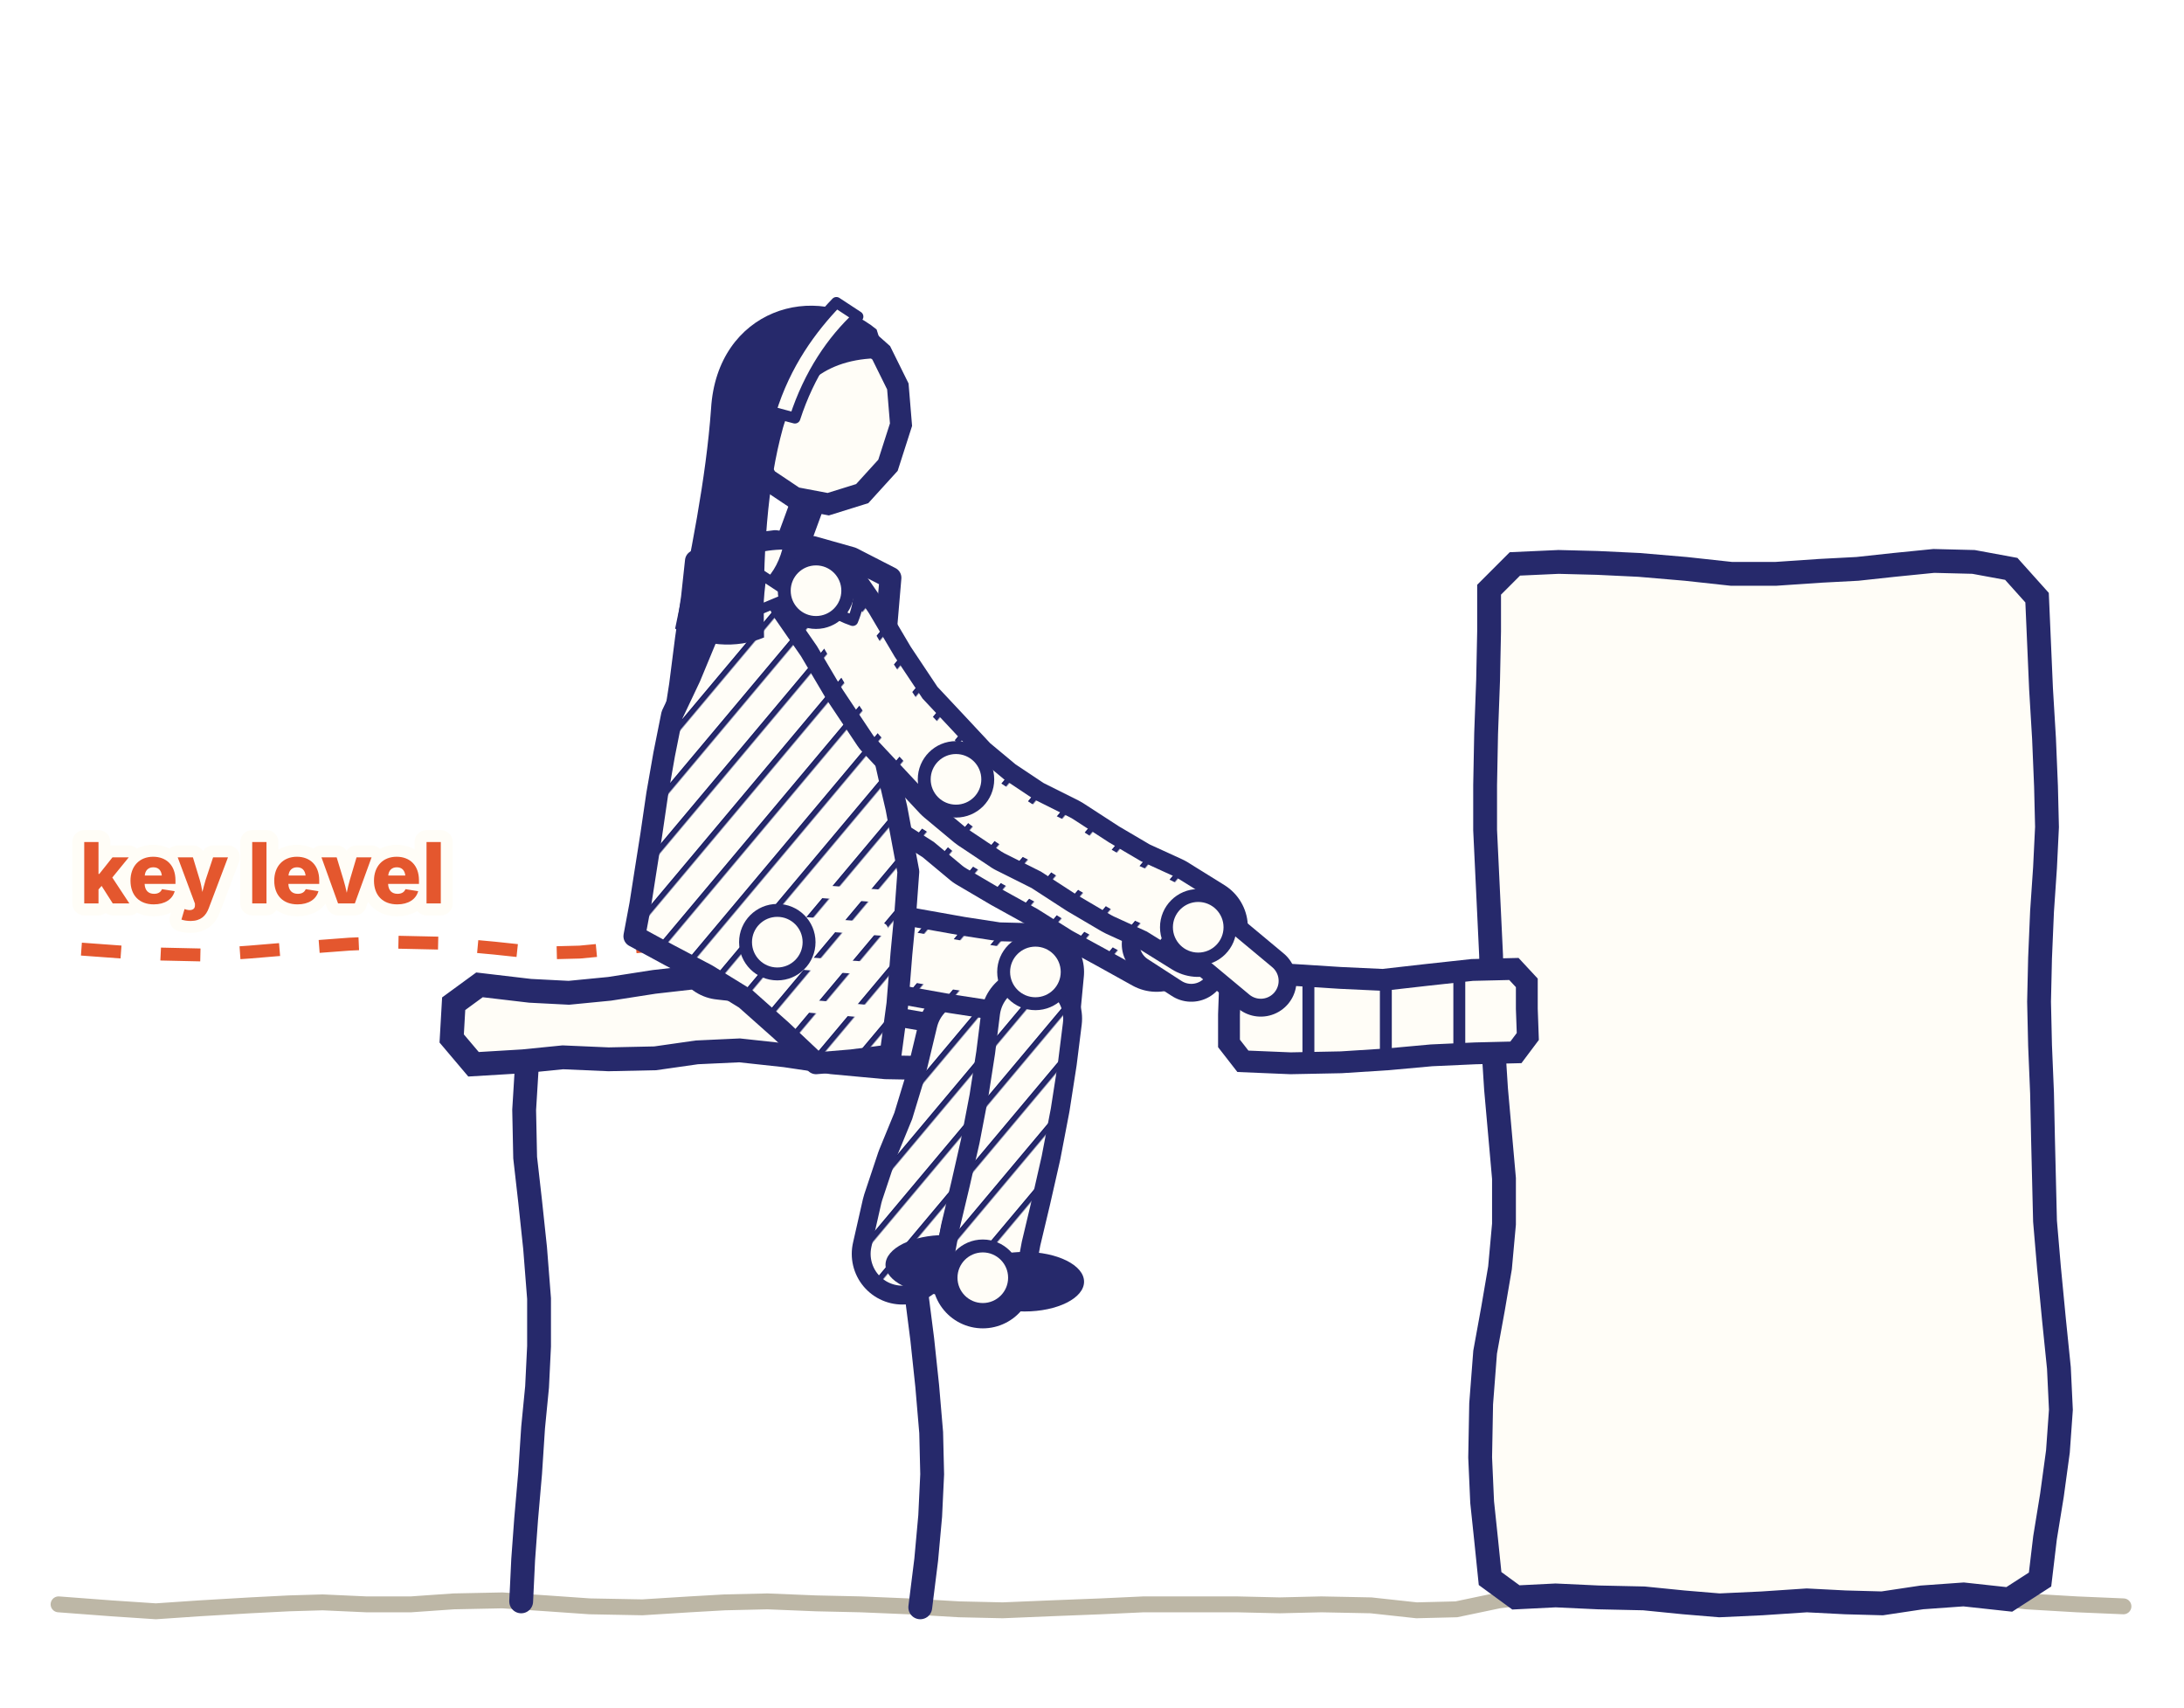
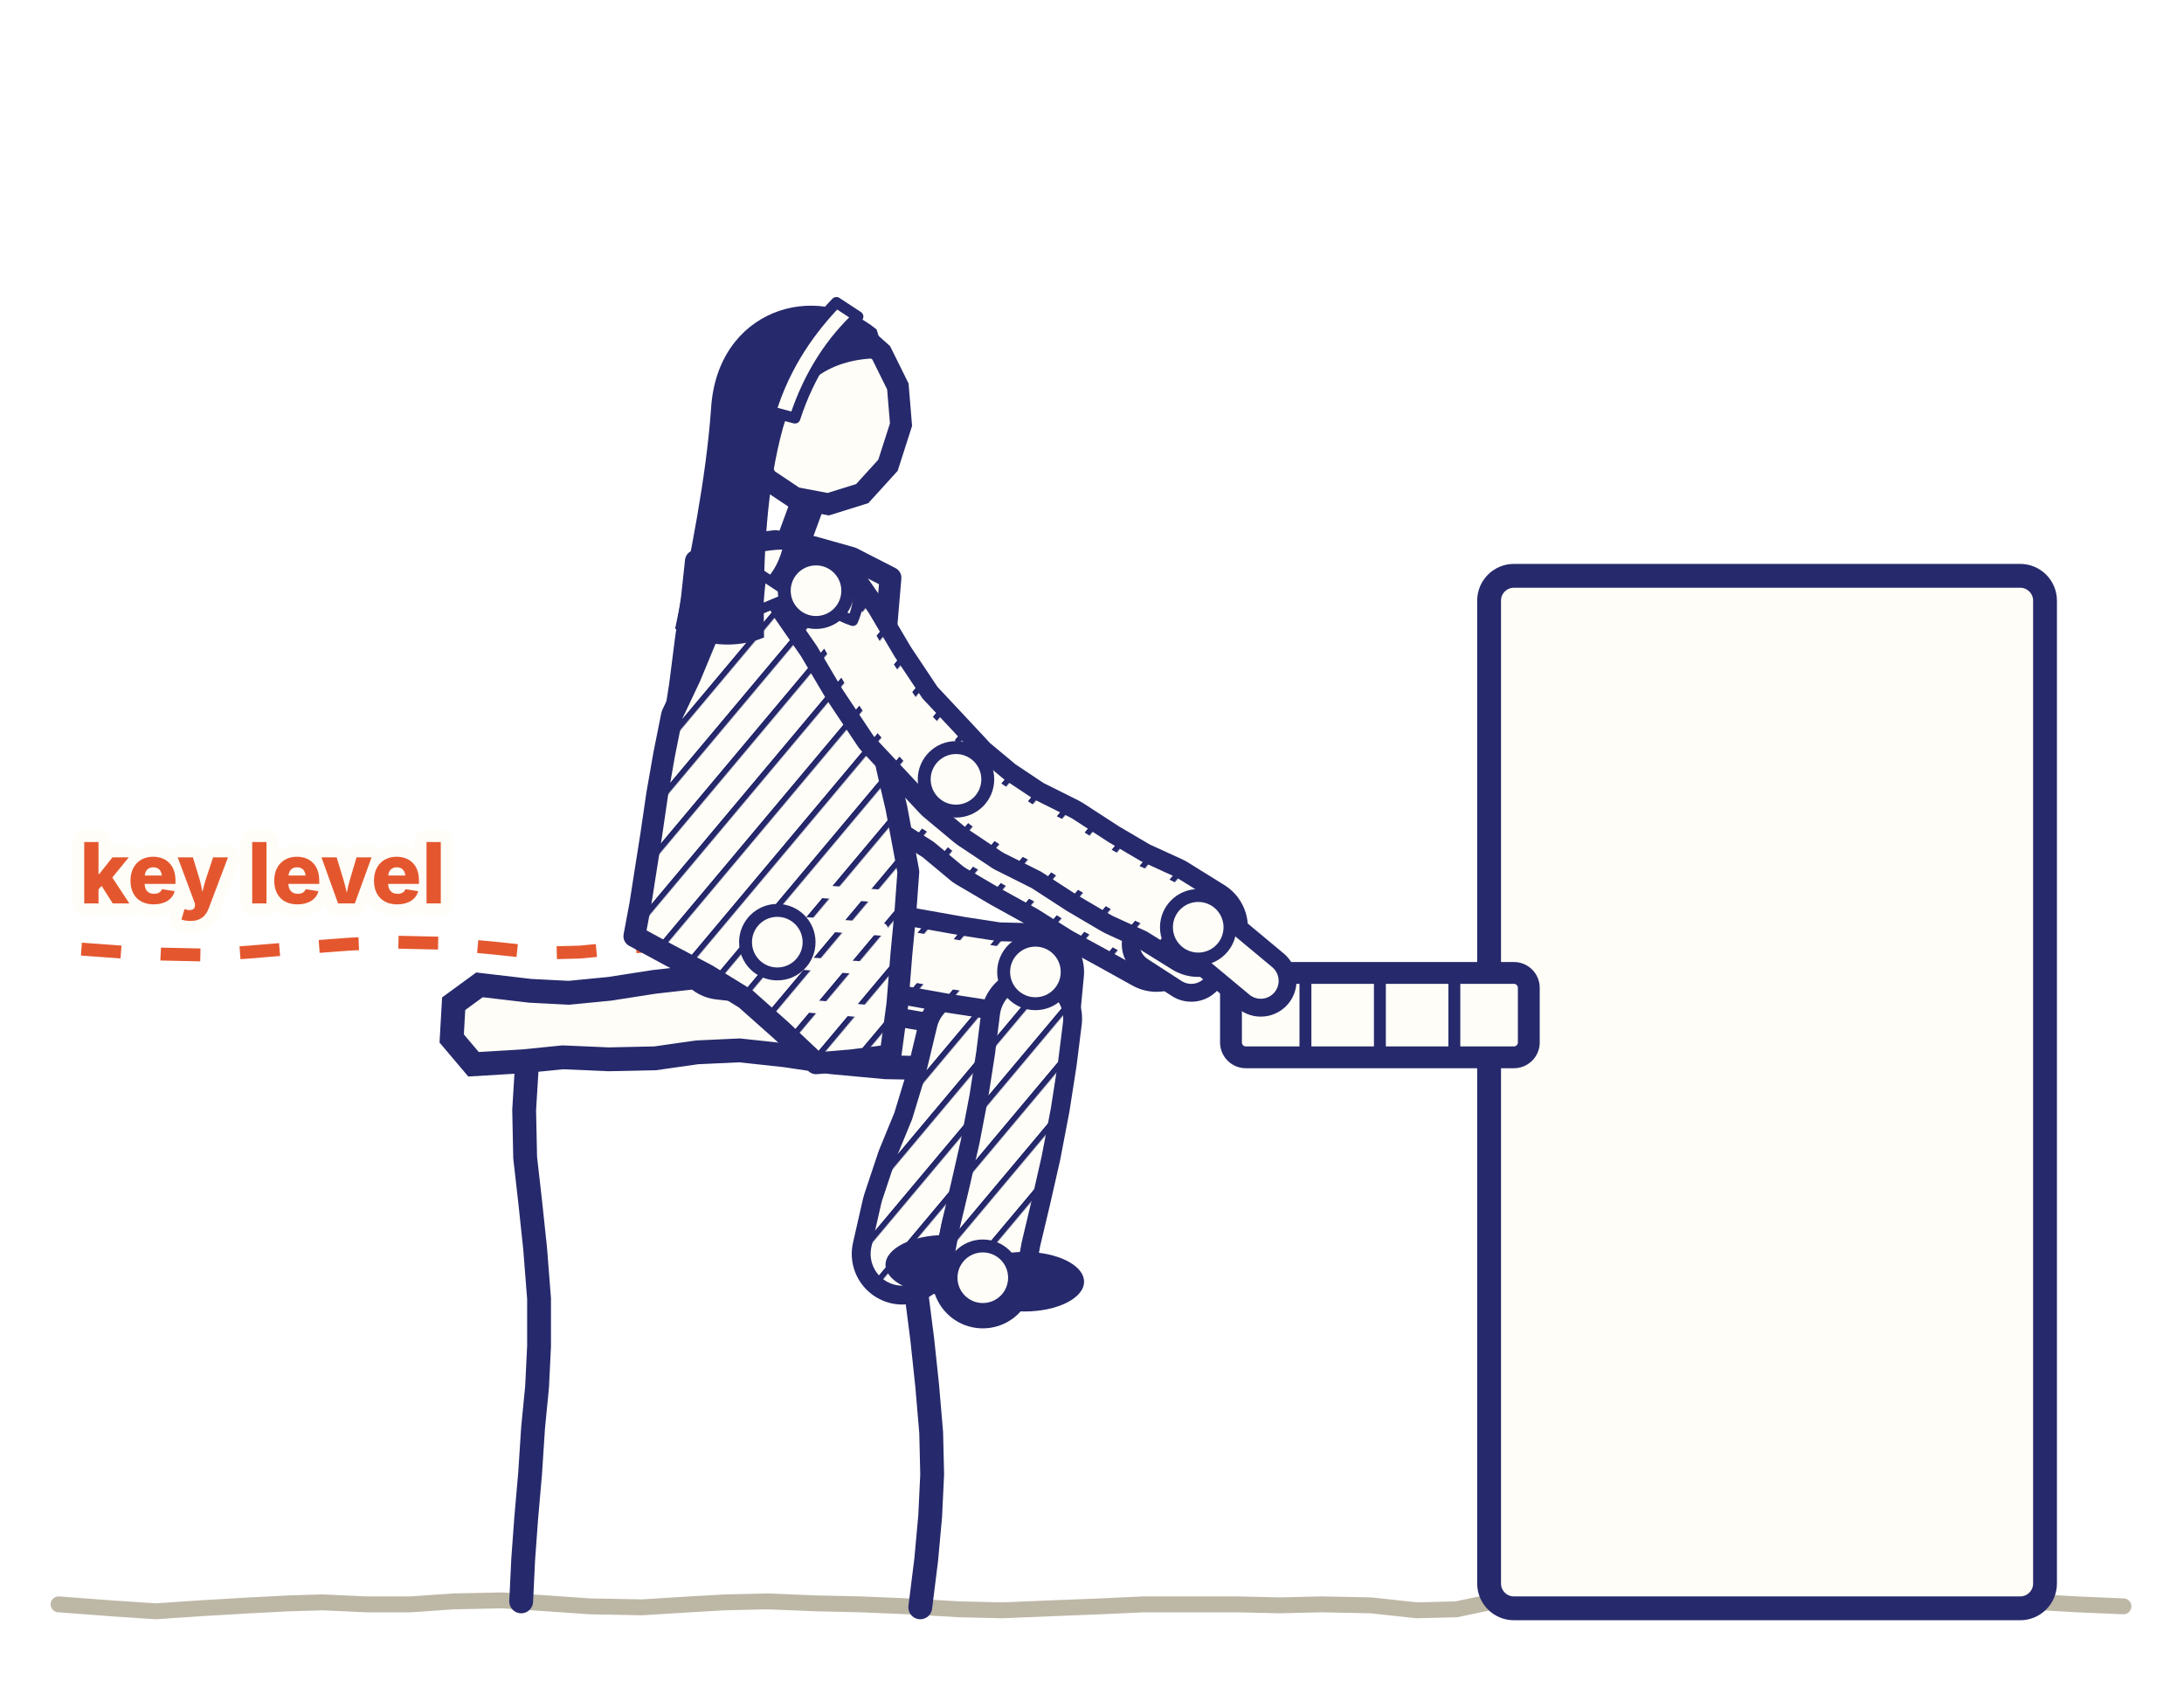
<svg xmlns="http://www.w3.org/2000/svg" viewBox="0 0 220 172" width="440" height="344">
  <defs>
    <pattern id="hpqsithigh20" width="3.2" height="3.2" patternUnits="userSpaceOnUse" patternTransform="rotate(40)">
      <rect width="3.2" height="3.2" fill="#fffdf7" />
      <line x1="0" y1="0" x2="0" y2="3.2" stroke="#26296b" stroke-width="1.15" />
    </pattern>
  </defs>
  <path d="M5.9 161.6l5.3.4 4.5.3 4.4-.3 5.1-.3 3.9-.2 3.4-.1 4.4.2 4.5 0 4.3-.3 4.9-.1 4.5.3 4.3.3 5.3.1 4.8-.3 3.5-.2 4.3-.1 4.9.2 4.5.1 4.8.2 5.1.3 4.4.1 4.8-.2 5.1-.2 4.3-.2 4.4 0 5 0 4.3.1 4.2-.1 5 .1 4.6.5 4-.1 4.3-.9 4.3-.5 4.3.1 4.9.2 4.5.3 3.8.4 4.5-.2 4.8-.3 4.1.2 4 0 4.3-.7 4.6 0 5 .6 5.1.3 4.7.2" stroke="#bdb7a6" stroke-width="1.6" stroke-linecap="round" fill="none" />
  <text stroke="#fffdf7" stroke-width="2.4" stroke-linejoin="round" paint-order="stroke" x="8" y="91" font-size="8.5" font-weight="800" fill="#e4572e" font-family="Inter,sans-serif">key level</text>
  <path d="M8.2 95.6l4.1.3 4 .2 4.5.1 4.3-.3 4.8-.4 5.3-.4 4.6-.2 4.6.1 5.4.5 4.7.5 3.9-.1 4.2-.4 4.3-.4 4.5-.1 5.1-.1 4.8-.1 4.5-.1 5.1.5 4.8.8 4 .1 4.2-.3 4.4-.4 4.1-.5 4.5.1 4.9.6" stroke="#e4572e" stroke-width="1.3" stroke-dasharray="4 4" fill="none" />
  <path d="M48.3 99.2l5.1.6 3.9.2 4.1-.4 4.5-.7 4.4-.5 4.8 0 4.8.5 4.4.4 5.2.1 5.2.3 4.3.2 1.8 2 0 2.9-1.9 2.3-4.3.5-5.4-.1-5.4-.5-4.7-.7-4.6-.5-4.3.2-4.2.6-4.7.1-4.6-.2-4 .4-5 .3-2.2-2.6 .2-3.5z" fill="#fffdf7" stroke="#26296b" stroke-width="2.4" />
  <path d="M53.1 106.9l-.3 4.9 .1 4.8 .5 4.4 .5 4.7 .4 5.1 0 4.8-.2 4.1-.4 4.1-.3 4.6-.4 4.6-.3 4.1-.2 4.2" stroke="#26296b" stroke-width="2.4" stroke-linecap="round" fill="none" />
  <path d="M94.1 107.6l-.6 4.9-.8 4.3-.5 4.2-.2 4.6 .3 4.6 .6 4.7 .5 4.7 .4 4.7 .1 4.2-.2 4.2-.4 4.4-.6 4.8" stroke="#26296b" stroke-width="2.4" stroke-linecap="round" fill="none" />
-   <path d="M152.6 56.8l4.4-.2 3.9.1 4.2.2 4.7.4 4.6.5 4.5 0 4.4-.3 3.8-.2 3.7-.4 4-.4 4 .1 3.8.7 2.6 2.9 .2 4.6 .2 4.6 .3 5 .2 4.8 .1 4.1-.2 4.1-.3 4.4-.2 4.7-.1 4.4 .1 4.4 .2 4.8 .1 4.7 .1 4.1 .1 4.1 .4 4.7 .5 5.2 .5 4.9 .2 4.2-.3 4.2-.6 4.4-.7 4.3-.5 4.2-3.1 2-4.6-.5-4.2.3-4 .6-3.7-.1-3.9-.2-4.5.3-4.3.2-3.6-.3-4-.4-4.6-.1-4.3-.2-4 .2-2.6-1.9-.4-3.9-.4-3.8-.2-4.5 .1-5.4 .4-5.2 .8-4.4 .7-4.1 .4-4.4 0-4.6-.4-4.5-.4-4.5-.3-4.7-.1-4.5-.1-4.3-.2-4.2-.2-4.2-.2-4.2 0-4.5 .1-5.2 .2-5.4 .1-4.9 0-4.2z" fill="#fffdf7" stroke="#26296b" stroke-width="2.4" />
-   <path d="M125.5 98l4.8.2 4.7.3 4.3.2 4.4-.5 4.6-.5 4.2-.1 1.3 1.4 0 2.6 .1 2.8-1.2 1.6-4.1.1-4.4.2-4.4.4-4.7.3-5.1.1-4.8-.2-1.4-1.8 0-2.9 .1-2.8z" fill="#fffdf7" stroke="#26296b" stroke-width="2.2" />
-   <g transform="translate(0.3 0.6)">
-     <line x1="131.5" y1="98.0" x2="131.5" y2="106.5" stroke="#26296b" stroke-width="1.2" stroke-linecap="round" />
-   </g>
-   <g transform="translate(0.6 0.4)">
-     <line x1="139.0" y1="98.0" x2="139.0" y2="106.5" stroke="#26296b" stroke-width="1.2" stroke-linecap="round" />
-   </g>
-   <g transform="translate(0.5 -0.3)">
-     <line x1="146.5" y1="98.0" x2="146.5" y2="106.5" stroke="#26296b" stroke-width="1.2" stroke-linecap="round" />
-   </g>
+   <rect x="150" y="58" width="56" height="104" rx="2.5" fill="#fffdf7" stroke="#26296b" stroke-width="2.4" />
+   <rect x="124" y="98" width="30" height="8.5" rx="1.5" fill="#fffdf7" stroke="#26296b" stroke-width="2.2" />
+   <line x1="131.5" y1="98.0" x2="131.5" y2="106.5" stroke="#26296b" stroke-width="1.2" stroke-linecap="round" />
+   <line x1="139.0" y1="98.0" x2="139.0" y2="106.5" stroke="#26296b" stroke-width="1.2" stroke-linecap="round" />
+   <line x1="146.5" y1="98.0" x2="146.5" y2="106.5" stroke="#26296b" stroke-width="1.2" stroke-linecap="round" />
  <g data-who="girl">
    <path d="M72.7 95.8l4.4.5 4.1.6 3.9.6 4.5.8 4.6.8 3.9.8-.7 4.4-1.1 5-1.5 4.5-1.5 4-1.4 4.1-1 4.4" fill="none" stroke="#26296b" stroke-width="9.8" stroke-linecap="round" stroke-linejoin="round" />
    <path d="M72.7 95.8l4.4.5 4.1.6 3.9.6 4.5.8 4.6.8 3.9.8-.7 4.4-1.1 5-1.5 4.5-1.5 4-1.4 4.1-1 4.4" fill="none" stroke="url(#hpqsithigh20)" stroke-width="6.0" stroke-linecap="round" stroke-linejoin="round" />
    <path d="M72.7 95.8l4.4.5 4.1.6 3.9.6 4.5.8 4.6.8 3.9.8-.7 4.4-1.1 5-1.5 4.5-1.5 4-1.4 4.1-1 4.4" fill="none" stroke="#fffdf7" stroke-width="5" stroke-linecap="round" stroke-linejoin="round" />
    <path d="M97.5 104.2l-1.2 5-1.4 4.6-1.6 3.9-1.4 4.2-1 4.4" fill="none" stroke="#26296b" stroke-width="10.2" stroke-linecap="round" stroke-linejoin="round" />
    <path d="M97.5 104.2l-1.2 5-1.4 4.6-1.6 3.9-1.4 4.2-1 4.4" fill="none" stroke="url(#hpqsithigh20)" stroke-width="6.4" stroke-linecap="round" stroke-linejoin="round" />
    <g transform="translate(-0.8 0.4)">
      <ellipse cx="96.0" cy="127.0" rx="6" ry="3" fill="#26296b" />
    </g>
    <path d="M78.5 60.3l2.4 3.6 2.1 3.4 2.1 3.6 2.3 3.8 2.6 3.1 2.6 2.4 3.3 2.1 3 2.5 3.4 2 3.8 2.1 3.5 2.2 3.3 1.8 3.6 2" fill="none" stroke="#26296b" stroke-width="10.0" stroke-linecap="round" stroke-linejoin="round" />
    <path d="M78.5 60.3l2.4 3.6 2.1 3.4 2.1 3.6 2.3 3.8 2.6 3.1 2.6 2.4 3.3 2.1 3 2.5 3.4 2 3.8 2.1 3.5 2.2 3.3 1.8 3.6 2" fill="none" stroke="url(#hpqsithigh20)" stroke-width="6.2" stroke-linecap="round" stroke-linejoin="round" />
    <path d="M78.5 60.3l2.4 3.6 2.1 3.4 2.1 3.6 2.3 3.8 2.6 3.1 2.6 2.4 3.3 2.1 3 2.5 3.4 2 3.8 2.1 3.5 2.2 3.3 1.8 3.6 2" fill="none" stroke="#fffdf7" stroke-width="5.2" stroke-linecap="round" stroke-linejoin="round" />
    <g transform="translate(-0.4 -0.9)">
      <polyline points="117.0,96.0 120.4,98.2" fill="none" stroke="#26296b" stroke-width="7.2" stroke-linecap="round" stroke-linejoin="round" />
    </g>
    <g transform="translate(-0.4 -0.9)">
      <polyline points="117.0,96.0 120.4,98.2" fill="none" stroke="url(#hpqsithigh20)" stroke-width="3.4" stroke-linecap="round" stroke-linejoin="round" />
    </g>
    <g transform="translate(-0.4 -0.9)">
      <polyline points="117.0,96.0 120.4,98.2" fill="none" stroke="#fffdf7" stroke-width="3.6" stroke-linecap="round" stroke-linejoin="round" />
    </g>
    <path d="M78.3 94.9l4.3.2 4.4.4 4.9.9 4.5.8 3.9.6 4 .1-.4 4.2-.5 4.1-.7 4.5-.9 4.9-1 4.5-1 4.2-.8 4.4" fill="none" stroke="#26296b" stroke-width="9.8" stroke-linecap="round" stroke-linejoin="round" />
    <path d="M78.3 94.9l4.3.2 4.4.4 4.9.9 4.5.8 3.9.6 4 .1-.4 4.2-.5 4.1-.7 4.5-.9 4.9-1 4.5-1 4.2-.8 4.4" fill="none" stroke="url(#hpqsithigh20)" stroke-width="6.0" stroke-linecap="round" stroke-linejoin="round" />
    <path d="M78.3 94.9l4.3.2 4.4.4 4.9.9 4.5.8 3.9.6 4 .1-.4 4.2-.5 4.1-.7 4.5-.9 4.9-1 4.5-1 4.2-.8 4.4" fill="none" stroke="#fffdf7" stroke-width="5" stroke-linecap="round" stroke-linejoin="round" />
    <path d="M103.9 102.6l-.5 4-.7 4.5-.9 4.7-1 4.4-1 4.2-.8 4.3" fill="none" stroke="#26296b" stroke-width="10.2" stroke-linecap="round" stroke-linejoin="round" />
    <path d="M103.9 102.6l-.5 4-.7 4.5-.9 4.7-1 4.4-1 4.2-.8 4.3" fill="none" stroke="url(#hpqsithigh20)" stroke-width="6.4" stroke-linecap="round" stroke-linejoin="round" />
    <g transform="translate(-0.8 0.1)">
      <ellipse cx="104.0" cy="129.0" rx="6" ry="3" fill="#26296b" />
    </g>
    <path d="M70.1 56.5l-.4 3.7-.6 4.1-.6 4.7-.7 4.5-.8 4.4-.7 4.5-.6 4.5-.7 3.9-.6 3.5 4.2.2 4.9.3 5 .3 4.6.3 4.7.6 .3-4.4 .3-3.6 .1-3.6 0-4 .1-3.9 .1-4 .3-4.6 .3-5 .4-4.7-3.9-2-3.9-1.1-3.8-.6-4 .5z" fill="#fffdf7" stroke="#26296b" stroke-width="2.2" stroke-linejoin="round" />
    <path d="M63.9 94.3l.6-3.2 .5-3.2 .6-3.8 .6-4.1 .7-4 .8-4 1.8-3.8 1.7-4.1 1.7-3.6 1.5-3.2 3.7.5 3.6.7 3.5.2 1 4.1 .8 4.4 .9 4.3 1 3.8 .7 3.1 .7 3 .6 3.2 .6 3.2-.3 4.1-.4 4.2-.4 5-.7 5.2-3.9.5-3.6.3-3.5-3.3-3.6-3.2-3.9-2.4-3.8-2z" fill="url(#hpqsithigh20)" stroke="#26296b" stroke-width="2.2" stroke-linejoin="round" />
    <g transform="translate(0.5 -0.9)">
      <line x1="88.8" y1="91.2" x2="80.8" y2="90.6" stroke="#fffdf7" stroke-width="1.3" stroke-linecap="round" />
    </g>
    <g transform="translate(0.3 -1.4)">
      <line x1="88.5" y1="95.0" x2="80.5" y2="94.4" stroke="#fffdf7" stroke-width="1.3" stroke-linecap="round" />
    </g>
    <g transform="translate(0.1 -1)">
      <line x1="88.2" y1="98.6" x2="80.3" y2="98.0" stroke="#fffdf7" stroke-width="1.3" stroke-linecap="round" />
    </g>
    <g transform="translate(-0.2 -0.5)">
      <line x1="87.9" y1="102.4" x2="80.0" y2="101.7" stroke="#fffdf7" stroke-width="1.3" stroke-linecap="round" />
    </g>
    <path d="M82.2 59.5l2.7 3.9 2.6 4.4 3 4.5 3 3.2 2.8 3 3 2.5 3.3 2.2 3.8 1.9 3.7 2.4 3.4 2 3.5 1.6 3.7 2.3" fill="none" stroke="#26296b" stroke-width="10.0" stroke-linecap="round" stroke-linejoin="round" />
    <path d="M82.2 59.5l2.7 3.9 2.6 4.4 3 4.5 3 3.2 2.8 3 3 2.5 3.3 2.2 3.8 1.9 3.7 2.4 3.4 2 3.5 1.6 3.7 2.3" fill="none" stroke="url(#hpqsithigh20)" stroke-width="6.2" stroke-linecap="round" stroke-linejoin="round" />
    <path d="M82.2 59.5l2.7 3.9 2.6 4.4 3 4.5 3 3.2 2.8 3 3 2.5 3.3 2.2 3.8 1.9 3.7 2.4 3.4 2 3.5 1.6 3.7 2.3" fill="none" stroke="#fffdf7" stroke-width="5.2" stroke-linecap="round" stroke-linejoin="round" />
    <g transform="translate(0 -0.2)">
      <polyline points="121.0,94.0 127.0,99.0" fill="none" stroke="#26296b" stroke-width="7.2" stroke-linecap="round" stroke-linejoin="round" />
    </g>
    <g transform="translate(0 -0.2)">
      <polyline points="121.0,94.0 127.0,99.0" fill="none" stroke="url(#hpqsithigh20)" stroke-width="3.4" stroke-linecap="round" stroke-linejoin="round" />
    </g>
    <g transform="translate(0 -0.2)">
      <polyline points="121.0,94.0 127.0,99.0" fill="none" stroke="#fffdf7" stroke-width="3.6" stroke-linecap="round" stroke-linejoin="round" />
    </g>
    <g transform="translate(-0.2 -1.1)">
      <line x1="82.2" y1="50.0" x2="80.0" y2="56.0" stroke="#26296b" stroke-width="3.4" stroke-linecap="round" />
    </g>
    <g transform="translate(0.3 -1.1)">
      <path d="M79.2,55.9 Q71.6,55.8 72.8,61.9 Q78.1,61.2 79.2,55.9 Z" fill="#fffdf7" stroke="#26296b" stroke-width="1.1" stroke-linejoin="round" />
    </g>
    <g transform="translate(0 -0.7)">
      <path d="M80.8,56.1 Q88.3,57.4 85.9,63.2 Q80.9,61.5 80.8,56.1 Z" fill="#fffdf7" stroke="#26296b" stroke-width="1.1" stroke-linejoin="round" />
    </g>
    <g transform="translate(0.4 -0.6)">
      <path d="M79.5,60.6 l-3.2,-2.1 l-0.4,3.6 Z M79.5,60.6 l3.6,-1.5 l-0.4,3.6 Z" fill="#fffdf7" stroke="#26296b" stroke-width="1" stroke-linejoin="round" />
    </g>
    <g transform="translate(83.0 42.0) rotate(5.7) scale(1 1)">
      <path d="M-8 0l.8 4 2.1 2.8 3 1.6 3.4.3 3.3-1.4 2.3-3.1 .9-4.2-.7-3.8-2-3.2-2.9-2.1-3.4-.4-3.3 1.7-2.5 3.5z" fill="#fffdf7" stroke="#26296b" stroke-width="2.2" />
      <g transform="translate(-0.2 -0.7)">
        <path d="M4.6,-8.6 C-2,-13 -11.6,-9 -11.2,1 C-11,8 -11.8,16 -12.6,23.4 C-9.8,25 -6.2,24.8 -3.6,23.4 C-4.6,15 -4.8,8 -3.8,2.2 C-3,-2.2 0,-5.4 5.8,-5.8 Z" fill="#26296b" />
      </g>
      <g transform="translate(0.5 0)">
        <path d="M1.9,-10.4 C-0.4,-7.8 -2.4,-4.2 -3.4,0.4 L-5.9,0 C-4.9,-5 -2.6,-8.8 -0.4,-11.6 Z" fill="#fffdf7" stroke="#26296b" stroke-width="1.1" stroke-linejoin="round" />
      </g>
    </g>
  </g>
  <g data-who="boy" display="none">
    <path d="M72.7 95.8l4.4.5 4.1.6 3.9.6 4.5.8 4.6.8 3.9.8-.7 4.4-1.1 5-1.5 4.5-1.5 4-1.4 4.1-1 4.4" fill="none" stroke="#26296b" stroke-width="9.8" stroke-linecap="round" stroke-linejoin="round" />
    <path d="M72.7 95.8l4.4.5 4.1.6 3.9.6 4.5.8 4.6.8 3.9.8-.7 4.4-1.1 5-1.5 4.5-1.5 4-1.4 4.1-1 4.4" fill="none" stroke="url(#hpqsithigh20)" stroke-width="6.0" stroke-linecap="round" stroke-linejoin="round" />
    <g transform="translate(-0.8 0.4)">
      <ellipse cx="96.0" cy="127.0" rx="6" ry="3" fill="#26296b" />
    </g>
    <path d="M78.5 60.3l2.4 3.6 2.1 3.4 2.1 3.6 2.3 3.8 2.6 3.1 2.6 2.4 3.3 2.1 3 2.5 3.4 2 3.8 2.1 3.5 2.2 3.3 1.8 3.6 2" fill="none" stroke="#26296b" stroke-width="10.0" stroke-linecap="round" stroke-linejoin="round" />
    <path d="M78.5 60.3l2.4 3.6 2.1 3.4 2.1 3.6 2.3 3.8 2.6 3.1 2.6 2.4 3.3 2.1 3 2.5 3.4 2 3.8 2.1 3.5 2.2 3.3 1.8 3.6 2" fill="none" stroke="url(#hpqsithigh20)" stroke-width="6.2" stroke-linecap="round" stroke-linejoin="round" />
    <g transform="translate(-0.4 -0.9)">
      <polyline points="117.0,96.0 120.4,98.2" fill="none" stroke="#26296b" stroke-width="7.2" stroke-linecap="round" stroke-linejoin="round" />
    </g>
    <g transform="translate(-0.4 -0.9)">
      <polyline points="117.0,96.0 120.4,98.2" fill="none" stroke="url(#hpqsithigh20)" stroke-width="3.4" stroke-linecap="round" stroke-linejoin="round" />
    </g>
    <g transform="translate(-0.4 -0.9)">
      <polyline points="117.0,96.0 120.4,98.2" fill="none" stroke="#fffdf7" stroke-width="3.6" stroke-linecap="round" stroke-linejoin="round" />
    </g>
    <path d="M78.3 94.9l4.3.2 4.4.4 4.9.9 4.5.8 3.9.6 4 .1-.4 4.2-.5 4.1-.7 4.5-.9 4.9-1 4.5-1 4.2-.8 4.4" fill="none" stroke="#26296b" stroke-width="9.8" stroke-linecap="round" stroke-linejoin="round" />
    <path d="M78.3 94.9l4.3.2 4.4.4 4.9.9 4.5.8 3.9.6 4 .1-.4 4.2-.5 4.1-.7 4.5-.9 4.9-1 4.5-1 4.2-.8 4.4" fill="none" stroke="url(#hpqsithigh20)" stroke-width="6.0" stroke-linecap="round" stroke-linejoin="round" />
    <g transform="translate(-0.8 0.1)">
      <ellipse cx="104.0" cy="129.0" rx="6" ry="3" fill="#26296b" />
    </g>
    <path d="M70.1 56.5l-.4 3.7-.6 4.1-.6 4.7-.7 4.5-.8 4.4-.7 4.5-.6 4.5-.7 3.9-.6 3.5 4.2.2 4.9.3 5 .3 4.6.3 4.7.6 .3-4.4 .3-3.6 .1-3.6 0-4 .1-3.9 .1-4 .3-4.6 .3-5 .4-4.7-3.9-2-3.9-1.1-3.8-.6-4 .5z" fill="url(#hpqsithigh20)" stroke="#26296b" stroke-width="2.2" stroke-linejoin="round" />
    <path d="M82.2 59.5l2.7 3.9 2.6 4.4 3 4.5 3 3.2 2.8 3 3 2.5 3.3 2.2 3.8 1.9 3.7 2.4 3.4 2 3.5 1.6 3.7 2.3" fill="none" stroke="#26296b" stroke-width="10.0" stroke-linecap="round" stroke-linejoin="round" />
    <path d="M82.2 59.5l2.7 3.9 2.6 4.4 3 4.5 3 3.2 2.8 3 3 2.5 3.3 2.2 3.8 1.9 3.7 2.4 3.4 2 3.5 1.6 3.7 2.3" fill="none" stroke="url(#hpqsithigh20)" stroke-width="6.2" stroke-linecap="round" stroke-linejoin="round" />
    <g transform="translate(0 -0.2)">
      <polyline points="121.0,94.0 127.0,99.0" fill="none" stroke="#26296b" stroke-width="7.2" stroke-linecap="round" stroke-linejoin="round" />
    </g>
    <g transform="translate(0 -0.2)">
      <polyline points="121.0,94.0 127.0,99.0" fill="none" stroke="url(#hpqsithigh20)" stroke-width="3.4" stroke-linecap="round" stroke-linejoin="round" />
    </g>
    <g transform="translate(0 -0.2)">
      <polyline points="121.0,94.0 127.0,99.0" fill="none" stroke="#fffdf7" stroke-width="3.6" stroke-linecap="round" stroke-linejoin="round" />
    </g>
    <g transform="translate(-0.2 -1.1)">
      <line x1="82.2" y1="50.0" x2="80.0" y2="56.0" stroke="#26296b" stroke-width="3.4" stroke-linecap="round" />
    </g>
    <g transform="translate(83.0 42.0) rotate(5.7) scale(1 1)">
      <path d="M-8 0l.8 4 2.1 2.8 3 1.6 3.4.3 3.3-1.4 2.3-3.1 .9-4.2-.7-3.8-2-3.2-2.9-2.1-3.4-.4-3.3 1.7-2.5 3.5z" fill="#fffdf7" stroke="#26296b" stroke-width="2.2" />
      <g transform="translate(0.4 0.1)">
        <path d="M6.4,-6.4 C3,-12.6 -9,-12 -9.6,-1.6 C-9.4,1.6 -8.6,3 -7.4,3.4 C-6.6,0 -5,-3.4 -1.6,-4.4 C1.6,-5.4 4.4,-5.2 6.4,-6.4 Z" fill="#26296b" />
      </g>
    </g>
  </g>
  <g transform="translate(0.2 -0.5)">
    <circle cx="82.0" cy="60.0" r="3.2" fill="#fffdf7" stroke="#26296b" stroke-width="1.3" />
  </g>
  <g transform="translate(0.3 0.5)">
    <circle cx="96.0" cy="78.0" r="3.2" fill="#fffdf7" stroke="#26296b" stroke-width="1.3" />
  </g>
  <g transform="translate(-0.3 -0.6)">
    <circle cx="121.0" cy="94.0" r="3.2" fill="#fffdf7" stroke="#26296b" stroke-width="1.3" />
  </g>
  <g transform="translate(0.3 -1.1)">
    <circle cx="78.0" cy="96.0" r="3.2" fill="#fffdf7" stroke="#26296b" stroke-width="1.3" />
  </g>
  <g transform="translate(0.3 -0.1)">
    <circle cx="104.0" cy="98.0" r="3.2" fill="#fffdf7" stroke="#26296b" stroke-width="1.3" />
  </g>
  <g transform="translate(-1 0.7)">
    <circle cx="100.0" cy="128.0" r="3.2" fill="#fffdf7" stroke="#26296b" stroke-width="1.3" />
  </g>
</svg>
